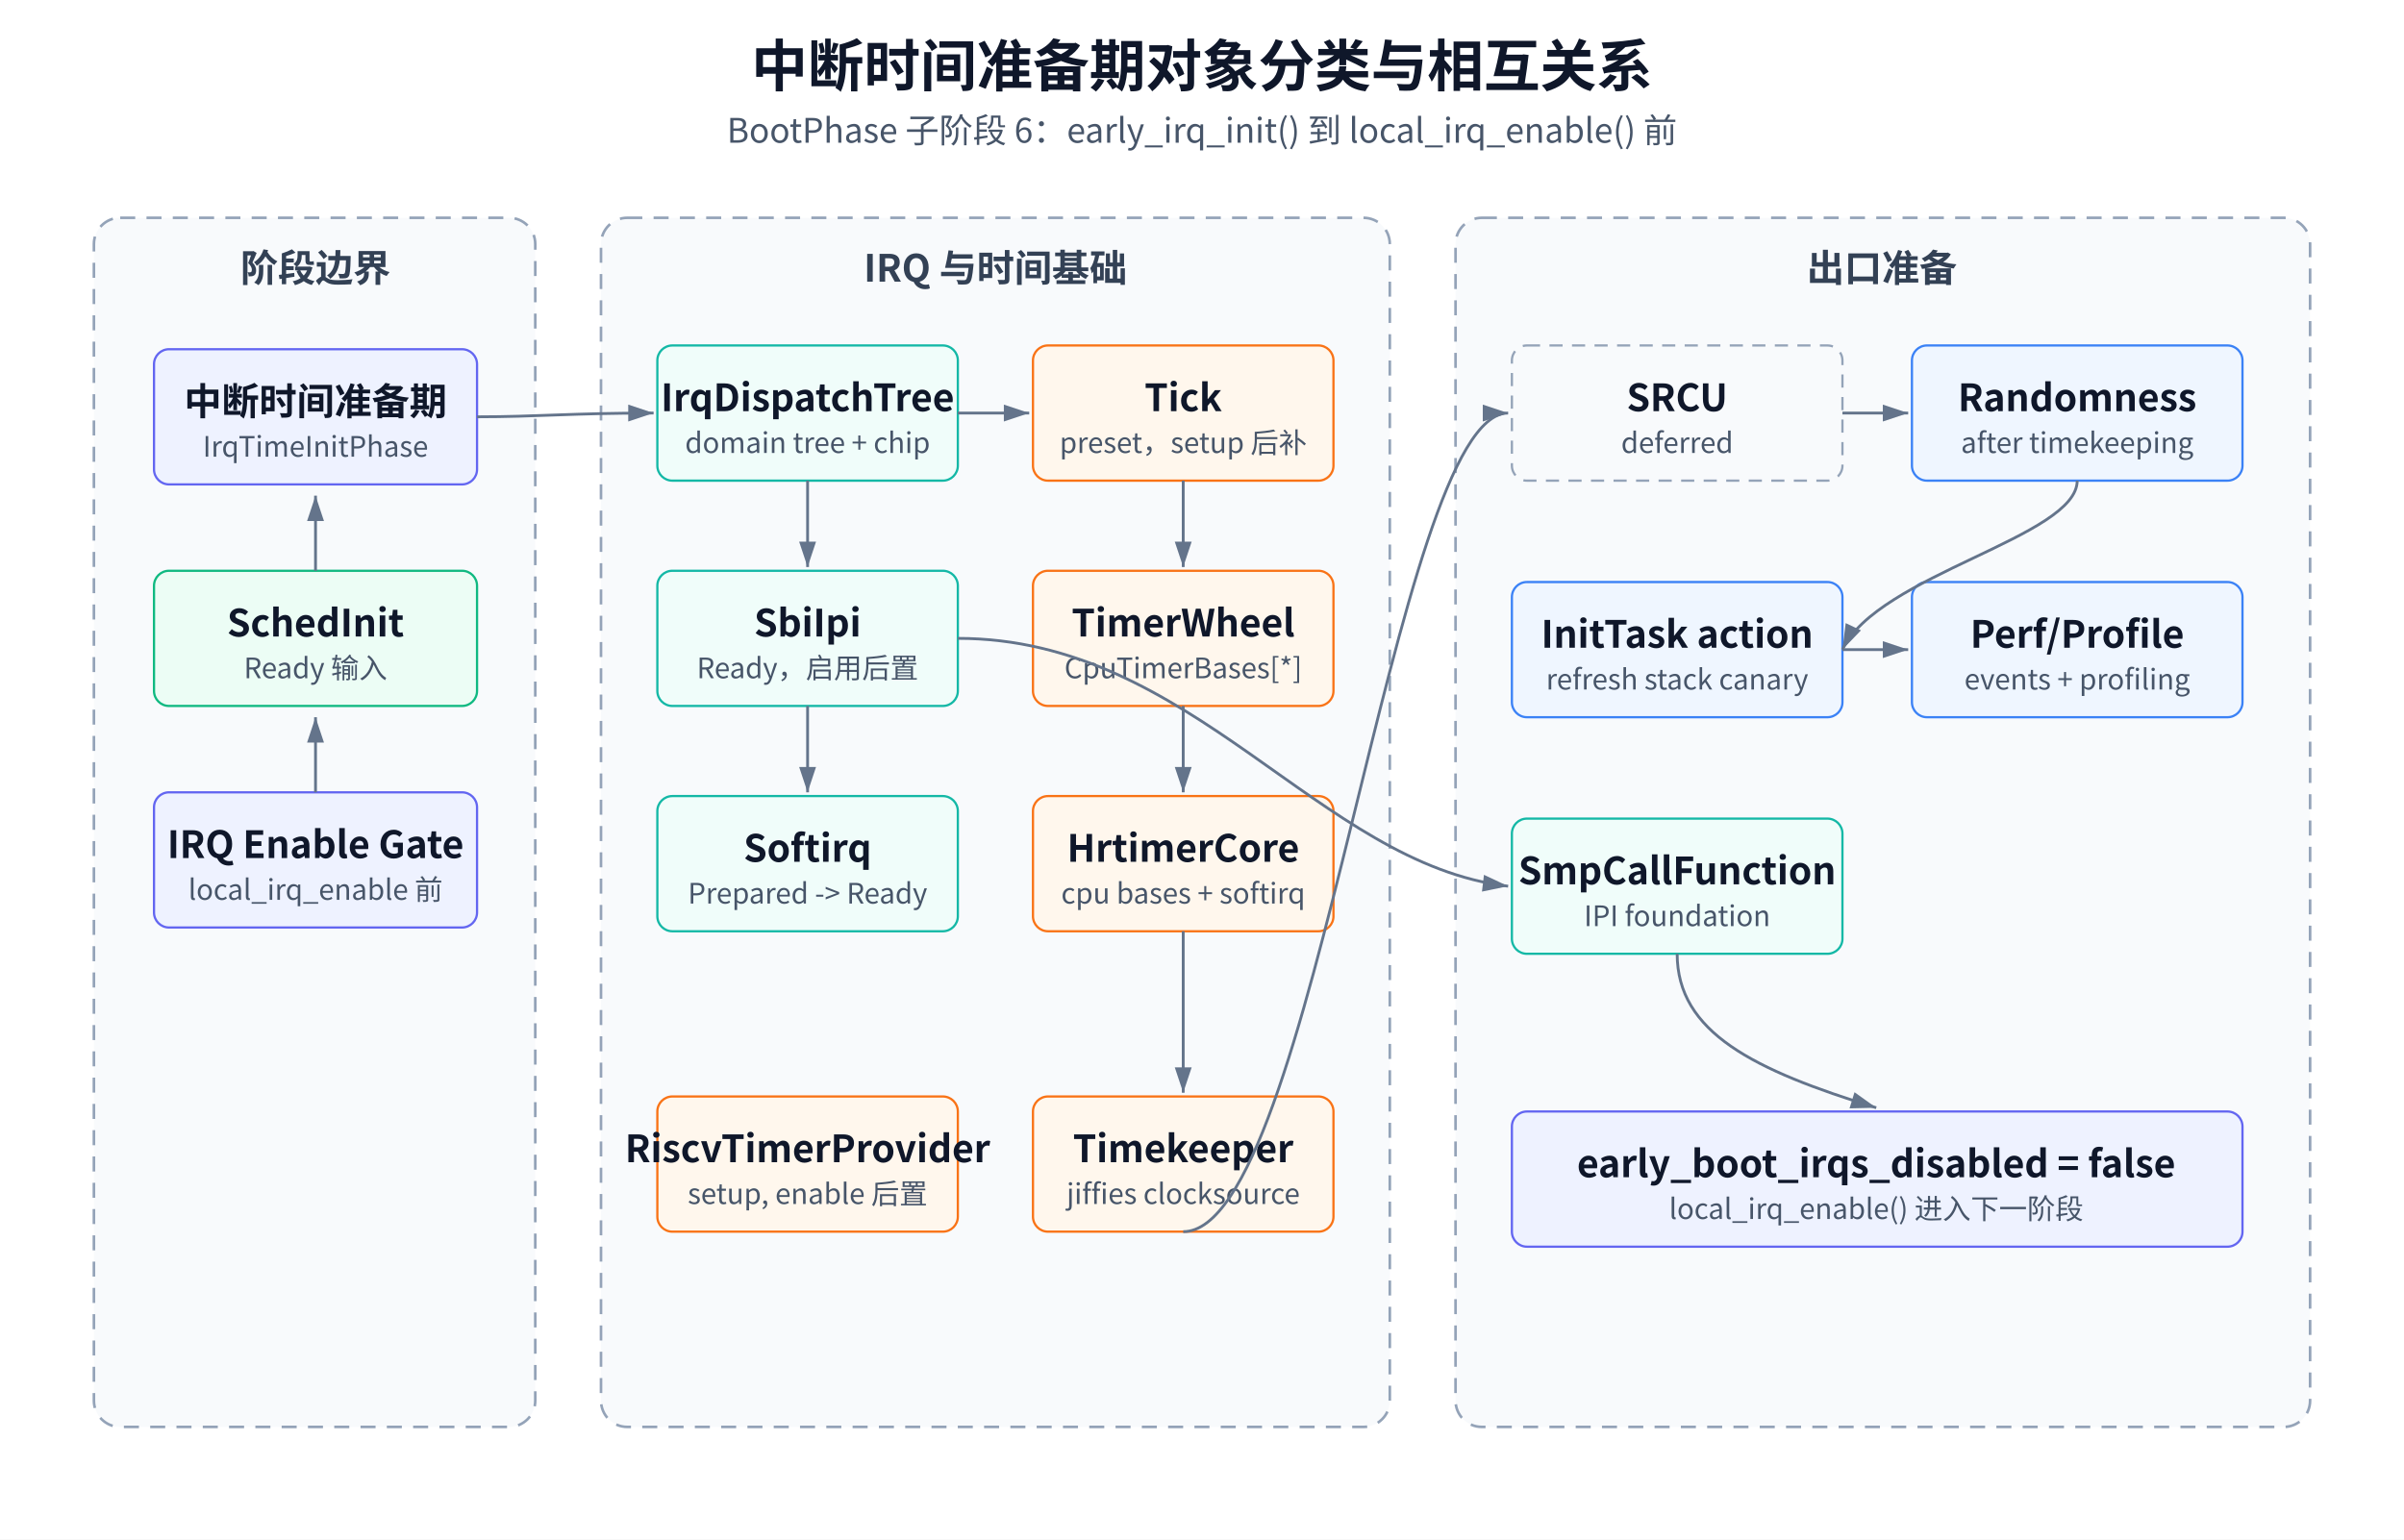
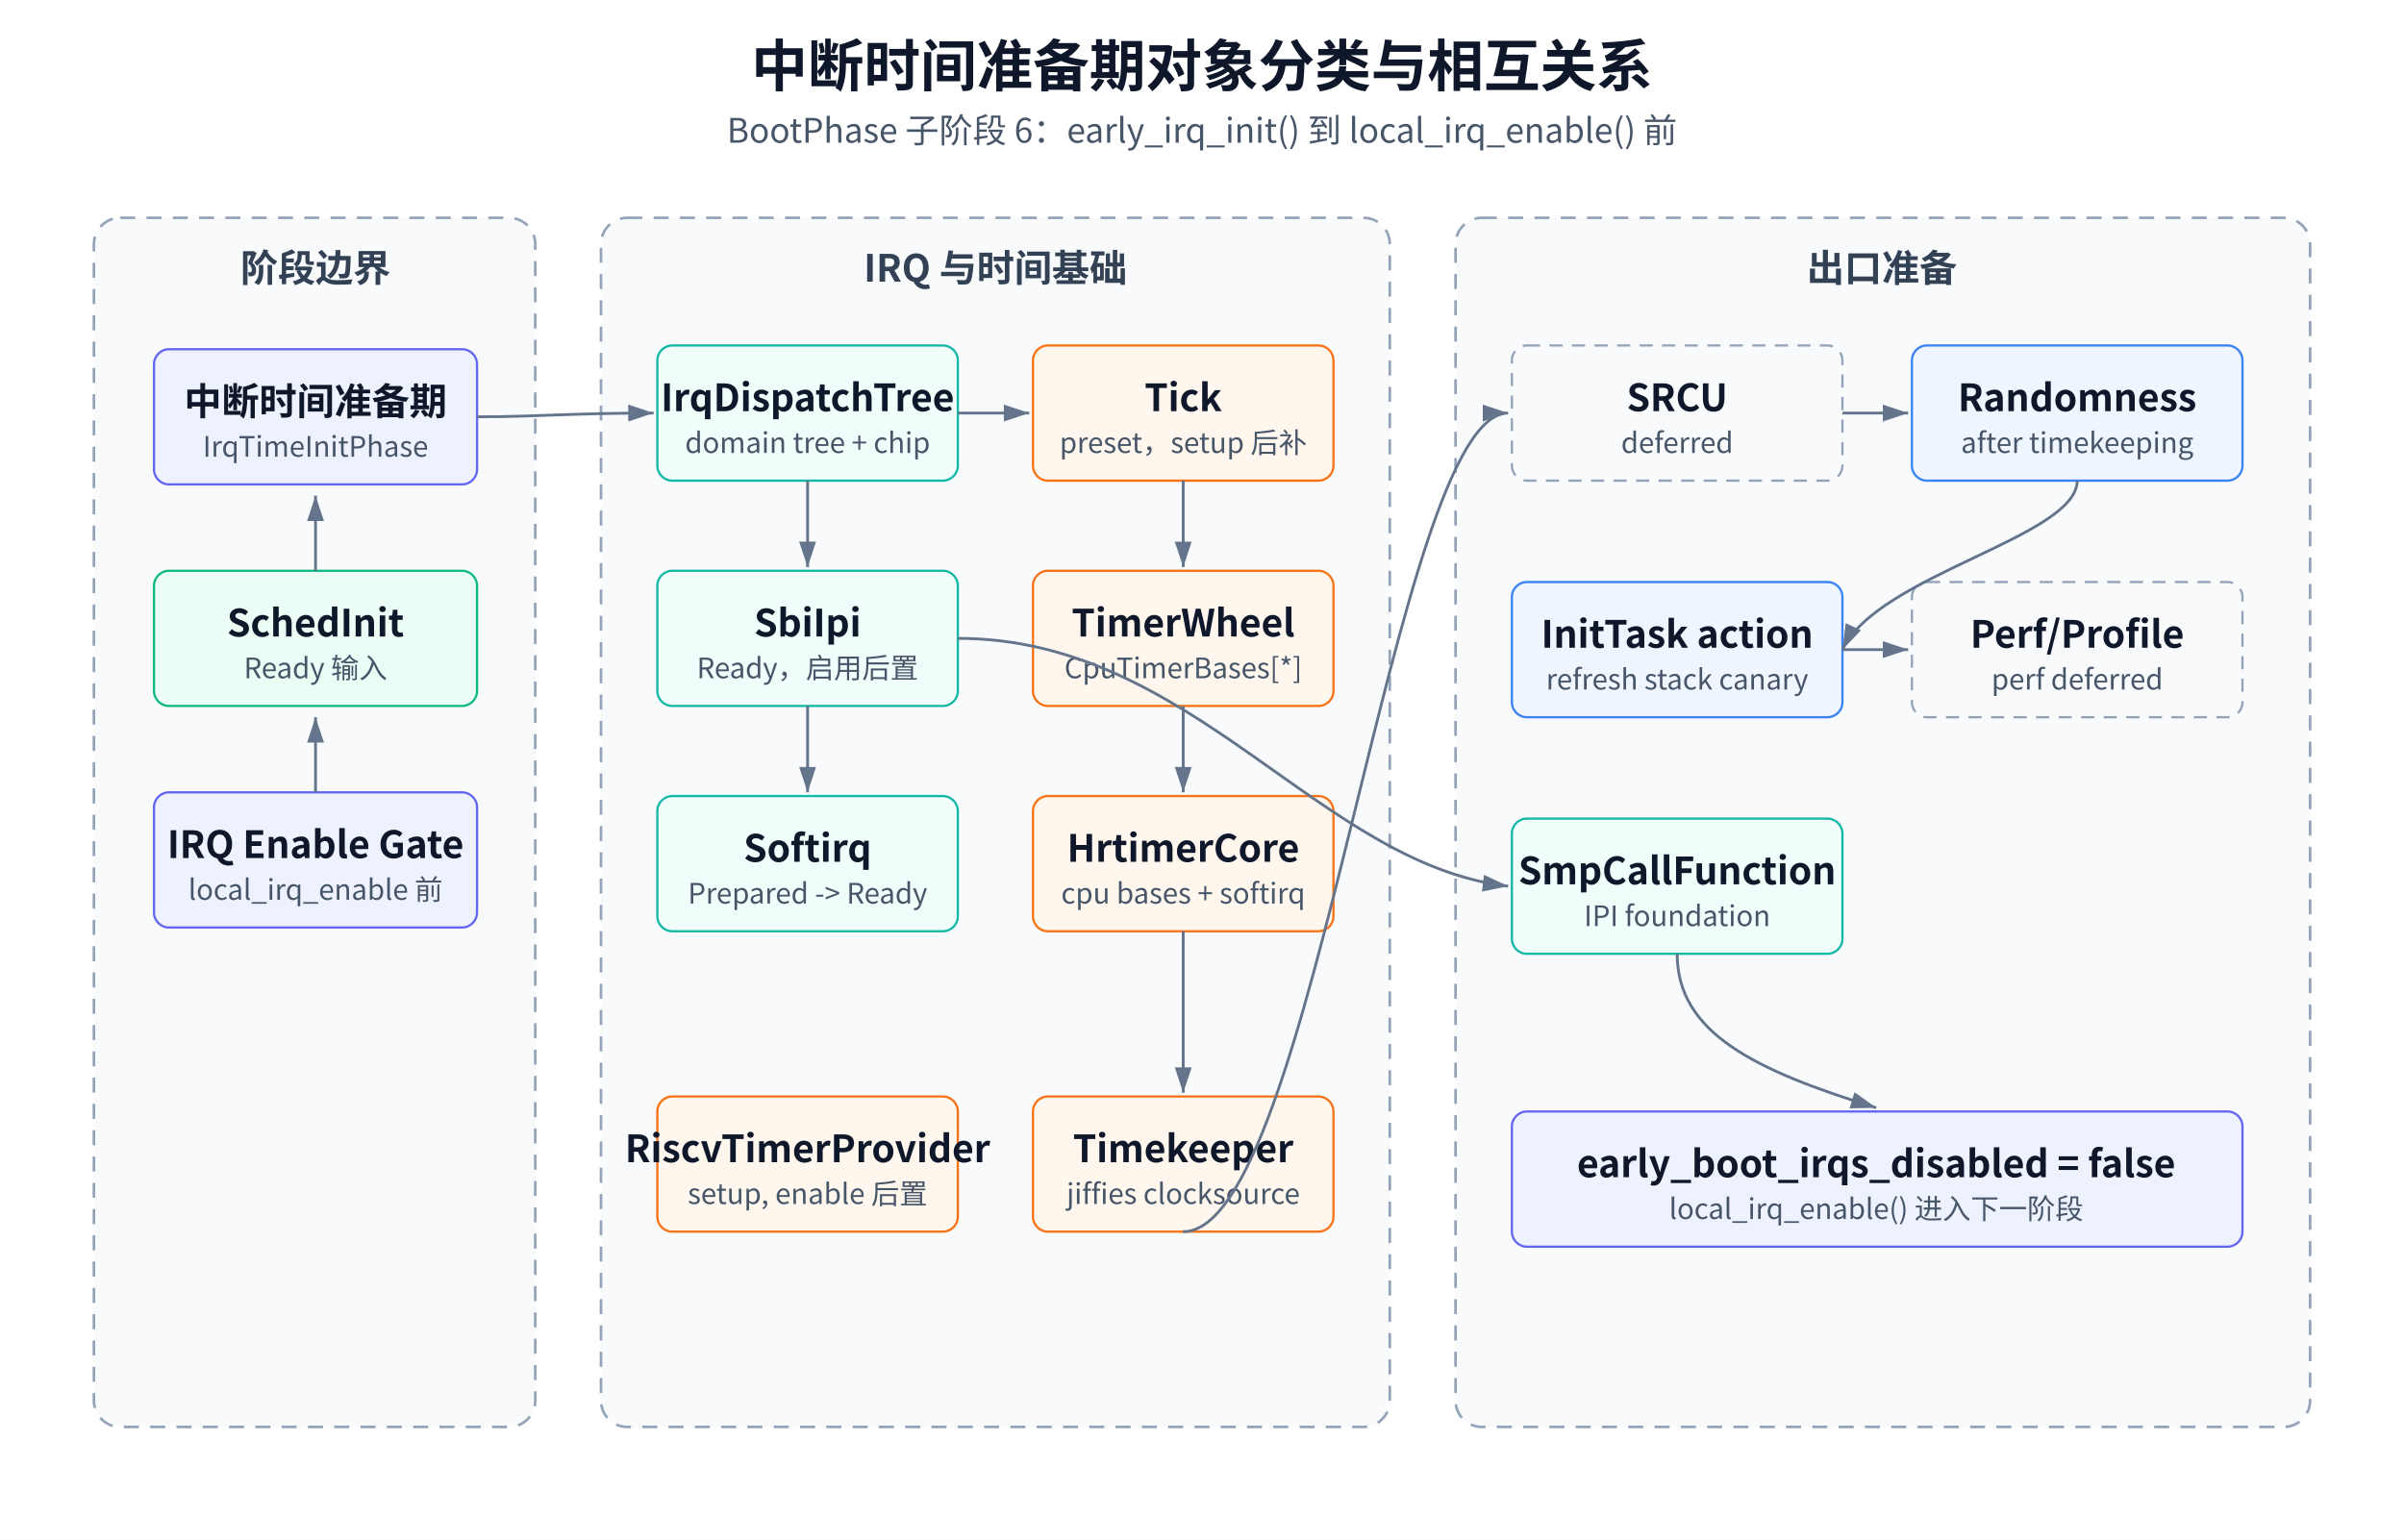
<svg xmlns="http://www.w3.org/2000/svg" width="1280" height="820" viewBox="0 0 1280 820" role="img" aria-labelledby="title desc">
  <defs>
    <style>
      text { font-family: "Microsoft YaHei", "Noto Sans CJK SC", "Source Han Sans SC", Arial, sans-serif; fill: #0f172a; }
      .title { font-size: 30px; font-weight: 600; }
      .subtitle { font-size: 18px; fill: #475569; }
      .group { fill: #f8fafc; stroke: #94a3b8; stroke-width: 1.4; stroke-dasharray: 8 6; }
      .box { fill: #ffffff; stroke: #334155; stroke-width: 1.2; }
      .phase { fill: #eef2ff; stroke: #6366f1; }
      .ready { fill: #ecfdf5; stroke: #10b981; }
      .irq { fill: #f0fdfa; stroke: #14b8a6; }
      .time { fill: #fff7ed; stroke: #f97316; }
      .async { fill: #eff6ff; stroke: #3b82f6; }
      .deferred { fill: #f8fafc; stroke: #94a3b8; stroke-dasharray: 7 5; }
      .label { font-size: 20px; font-weight: 600; dominant-baseline: middle; }
      .small { font-size: 15px; fill: #475569; dominant-baseline: middle; }
      .group-title { font-size: 20px; font-weight: 600; fill: #334155; }
      .edge { stroke: #64748b; stroke-width: 1.5; fill: none; marker-end: url(#arrow); }
    </style>
    <marker id="arrow" markerWidth="10" markerHeight="10" refX="9" refY="3" orient="auto" markerUnits="strokeWidth">
      <path d="M0,0 L0,6 L9,3 z" fill="#64748b" />
    </marker>
  </defs>
  <rect x="0" y="0" width="1280" height="820" fill="#ffffff" />
  <text x="640" y="46" text-anchor="middle" class="title">中断时间准备期对象分类与相互关系</text>
  <text x="640" y="76" text-anchor="middle" class="subtitle">BootPhase 子阶段 6：early_irq_init() 到 local_irq_enable() 前</text>
  <rect x="50" y="116" width="235" height="644" rx="14" class="group" />
  <text x="168" y="150" text-anchor="middle" class="group-title">阶段边界</text>
  <rect x="82" y="186" width="172" height="72" rx="8" class="box phase" />
  <text x="168" y="214" text-anchor="middle" class="label">中断时间准备期</text>
  <text x="168" y="238" text-anchor="middle" class="small">IrqTimeInitPhase</text>
  <rect x="82" y="304" width="172" height="72" rx="8" class="box ready" />
  <text x="168" y="332" text-anchor="middle" class="label">SchedInit</text>
  <text x="168" y="356" text-anchor="middle" class="small">Ready 输入</text>
  <rect x="82" y="422" width="172" height="72" rx="8" class="box phase" />
  <text x="168" y="450" text-anchor="middle" class="label">IRQ Enable Gate</text>
  <text x="168" y="474" text-anchor="middle" class="small">local_irq_enable 前</text>
  <path d="M168 304 L168 264" class="edge" />
  <path d="M168 422 L168 382" class="edge" />
  <rect x="320" y="116" width="420" height="644" rx="14" class="group" />
  <text x="530" y="150" text-anchor="middle" class="group-title">IRQ 与时间基础</text>
  <rect x="350" y="184" width="160" height="72" rx="8" class="box irq" />
  <text x="430" y="212" text-anchor="middle" class="label">IrqDispatchTree</text>
  <text x="430" y="236" text-anchor="middle" class="small">domain tree + chip</text>
  <rect x="550" y="184" width="160" height="72" rx="8" class="box time" />
  <text x="630" y="212" text-anchor="middle" class="label">Tick</text>
  <text x="630" y="236" text-anchor="middle" class="small">preset，setup 后补</text>
  <rect x="350" y="304" width="160" height="72" rx="8" class="box irq" />
  <text x="430" y="332" text-anchor="middle" class="label">SbiIpi</text>
  <text x="430" y="356" text-anchor="middle" class="small">Ready，启用后置</text>
  <rect x="550" y="304" width="160" height="72" rx="8" class="box time" />
  <text x="630" y="332" text-anchor="middle" class="label">TimerWheel</text>
  <text x="630" y="356" text-anchor="middle" class="small">CpuTimerBases[*]</text>
  <rect x="350" y="424" width="160" height="72" rx="8" class="box irq" />
  <text x="430" y="452" text-anchor="middle" class="label">Softirq</text>
  <text x="430" y="476" text-anchor="middle" class="small">Prepared -&gt; Ready</text>
  <rect x="550" y="424" width="160" height="72" rx="8" class="box time" />
  <text x="630" y="452" text-anchor="middle" class="label">HrtimerCore</text>
  <text x="630" y="476" text-anchor="middle" class="small">cpu bases + softirq</text>
  <rect x="350" y="584" width="160" height="72" rx="8" class="box time" />
  <text x="430" y="612" text-anchor="middle" class="label">RiscvTimerProvider</text>
  <text x="430" y="636" text-anchor="middle" class="small">setup, enable 后置</text>
  <rect x="550" y="584" width="160" height="72" rx="8" class="box time" />
  <text x="630" y="612" text-anchor="middle" class="label">Timekeeper</text>
  <text x="630" y="636" text-anchor="middle" class="small">jiffies clocksource</text>
  <rect x="775" y="116" width="455" height="644" rx="14" class="group" />
  <text x="1002" y="150" text-anchor="middle" class="group-title">出口准备</text>
  <rect x="805" y="184" width="176" height="72" rx="8" class="box deferred" />
  <text x="893" y="212" text-anchor="middle" class="label">SRCU</text>
  <text x="893" y="236" text-anchor="middle" class="small">deferred</text>
  <rect x="1018" y="184" width="176" height="72" rx="8" class="box async" />
  <text x="1106" y="212" text-anchor="middle" class="label">Randomness</text>
  <text x="1106" y="236" text-anchor="middle" class="small">after timekeeping</text>
  <rect x="805" y="310" width="176" height="72" rx="8" class="box async" />
  <text x="893" y="338" text-anchor="middle" class="label">InitTask action</text>
  <text x="893" y="362" text-anchor="middle" class="small">refresh stack canary</text>
-   <rect x="1018" y="310" width="176" height="72" rx="8" class="box async" />
+   <rect x="1018" y="310" width="176" height="72" rx="8" class="box deferred" />
  <text x="1106" y="338" text-anchor="middle" class="label">Perf/Profile</text>
-   <text x="1106" y="362" text-anchor="middle" class="small">events + profiling</text>
+   <text x="1106" y="362" text-anchor="middle" class="small">perf deferred</text>
  <rect x="805" y="436" width="176" height="72" rx="8" class="box irq" />
  <text x="893" y="464" text-anchor="middle" class="label">SmpCallFunction</text>
  <text x="893" y="488" text-anchor="middle" class="small">IPI foundation</text>
  <rect x="805" y="592" width="389" height="72" rx="8" class="box phase" />
  <text x="999" y="620" text-anchor="middle" class="label">early_boot_irqs_disabled = false</text>
  <text x="999" y="644" text-anchor="middle" class="small">local_irq_enable() 进入下一阶段</text>
  <path d="M254 222 C286 222, 304 220, 348 220" class="edge" />
  <path d="M510 220 L548 220" class="edge" />
  <path d="M430 256 L430 302" class="edge" />
  <path d="M630 256 L630 302" class="edge" />
  <path d="M630 376 L630 422" class="edge" />
  <path d="M430 376 L430 422" class="edge" />
  <path d="M630 496 L630 582" class="edge" />
  <path d="M630 656 C700 656, 742 220, 803 220" class="edge" />
  <path d="M510 340 C635 340, 702 460, 803 472" class="edge" />
  <path d="M981 220 L1016 220" class="edge" />
  <path d="M1106 256 C1106 286, 1000 306, 981 346" class="edge" />
  <path d="M981 346 L1016 346" class="edge" />
  <path d="M893 508 C893 550, 934 570, 999 590" class="edge" />
</svg>
